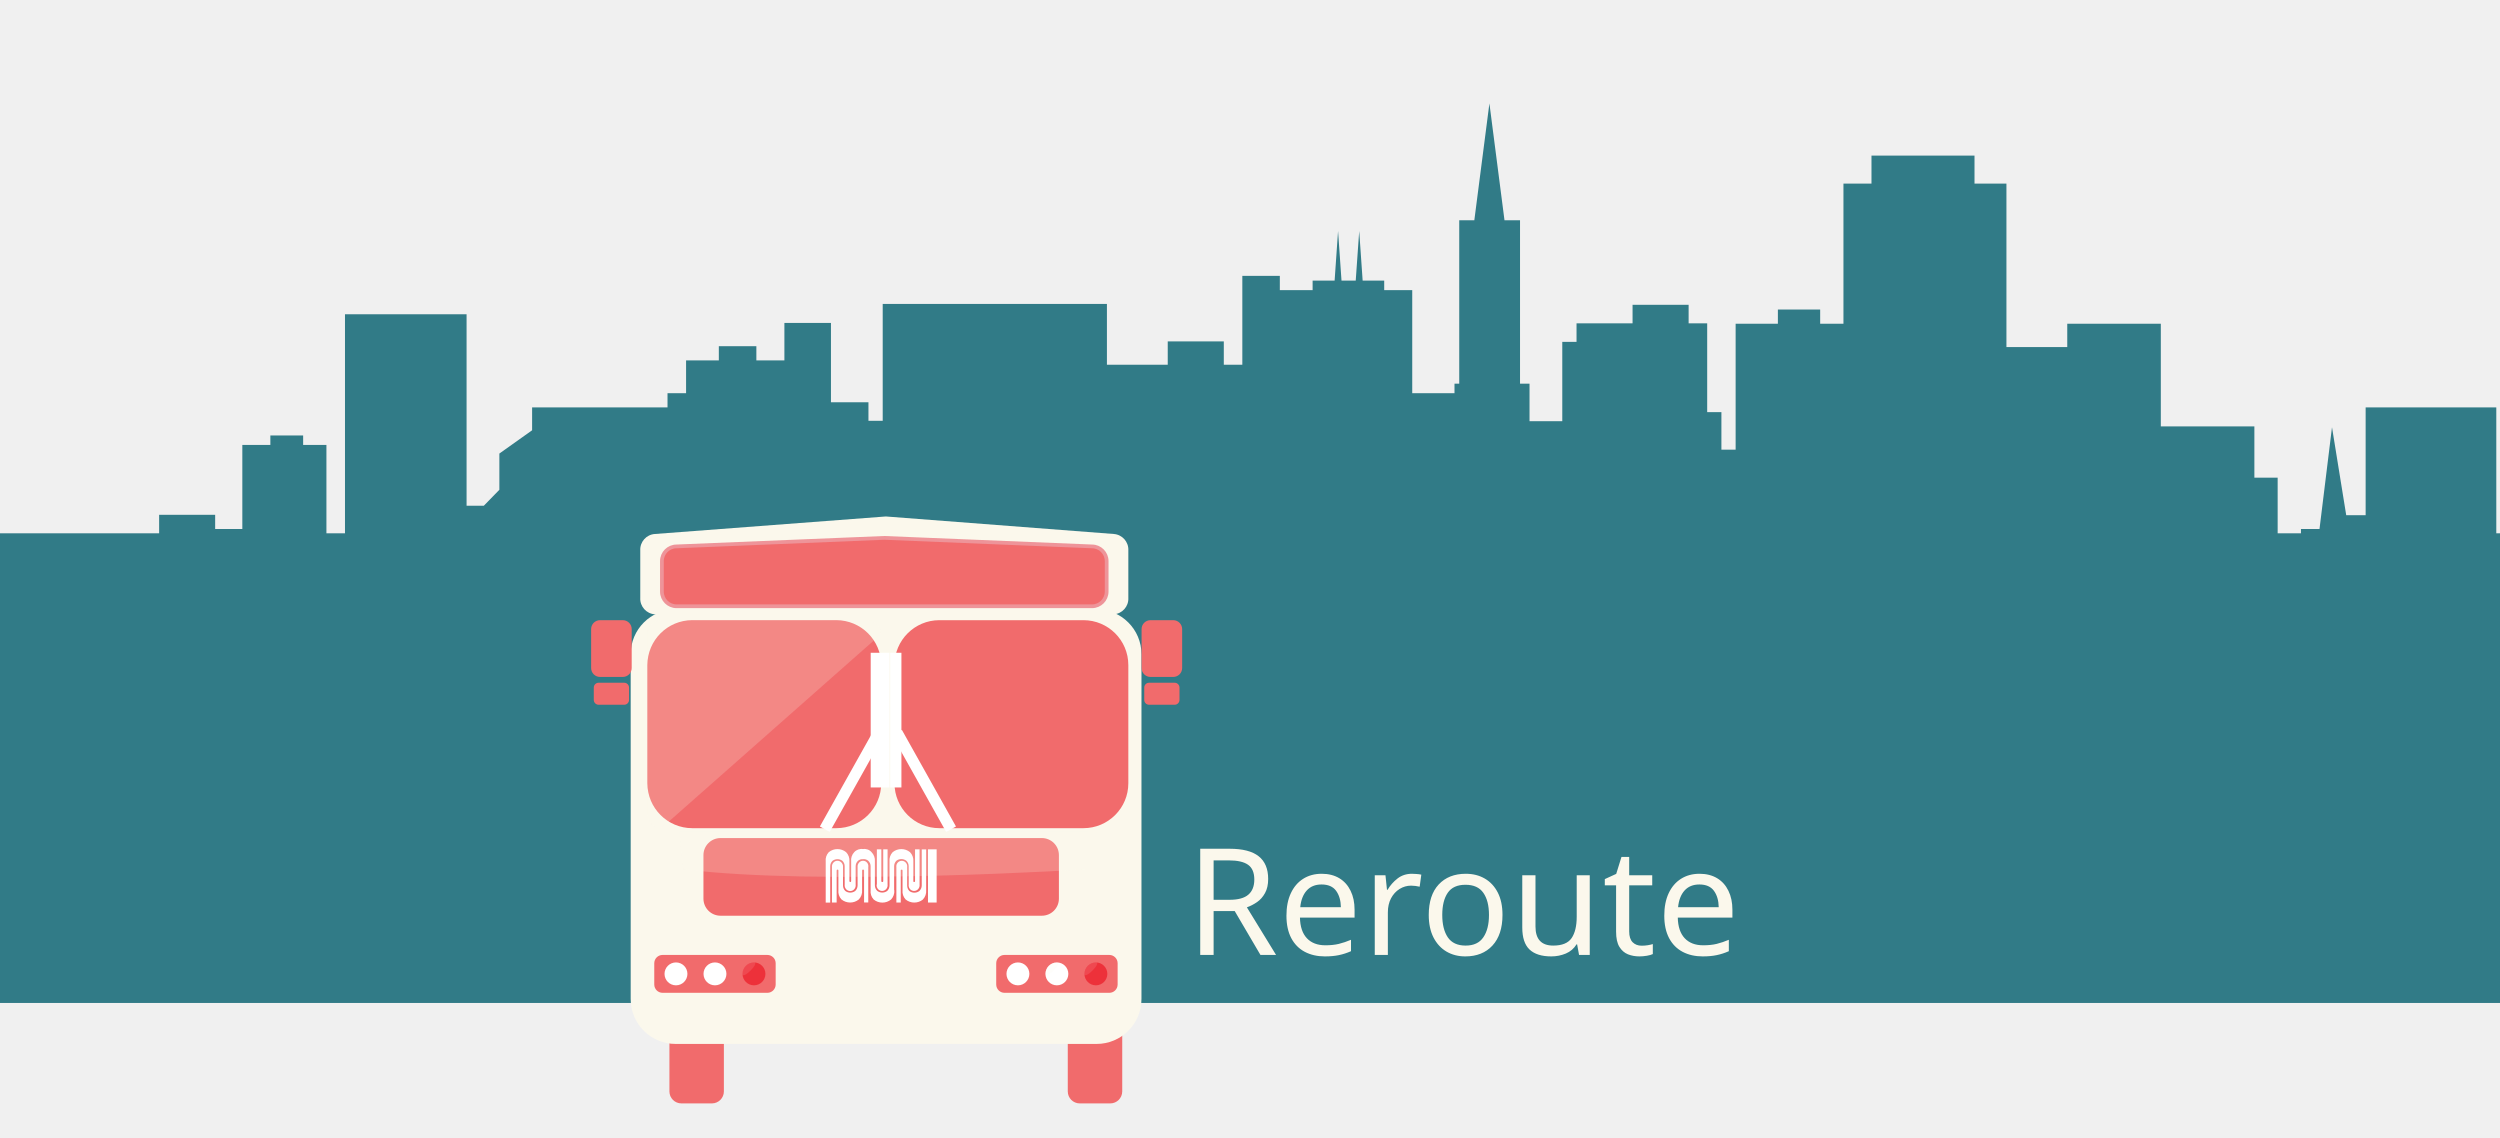
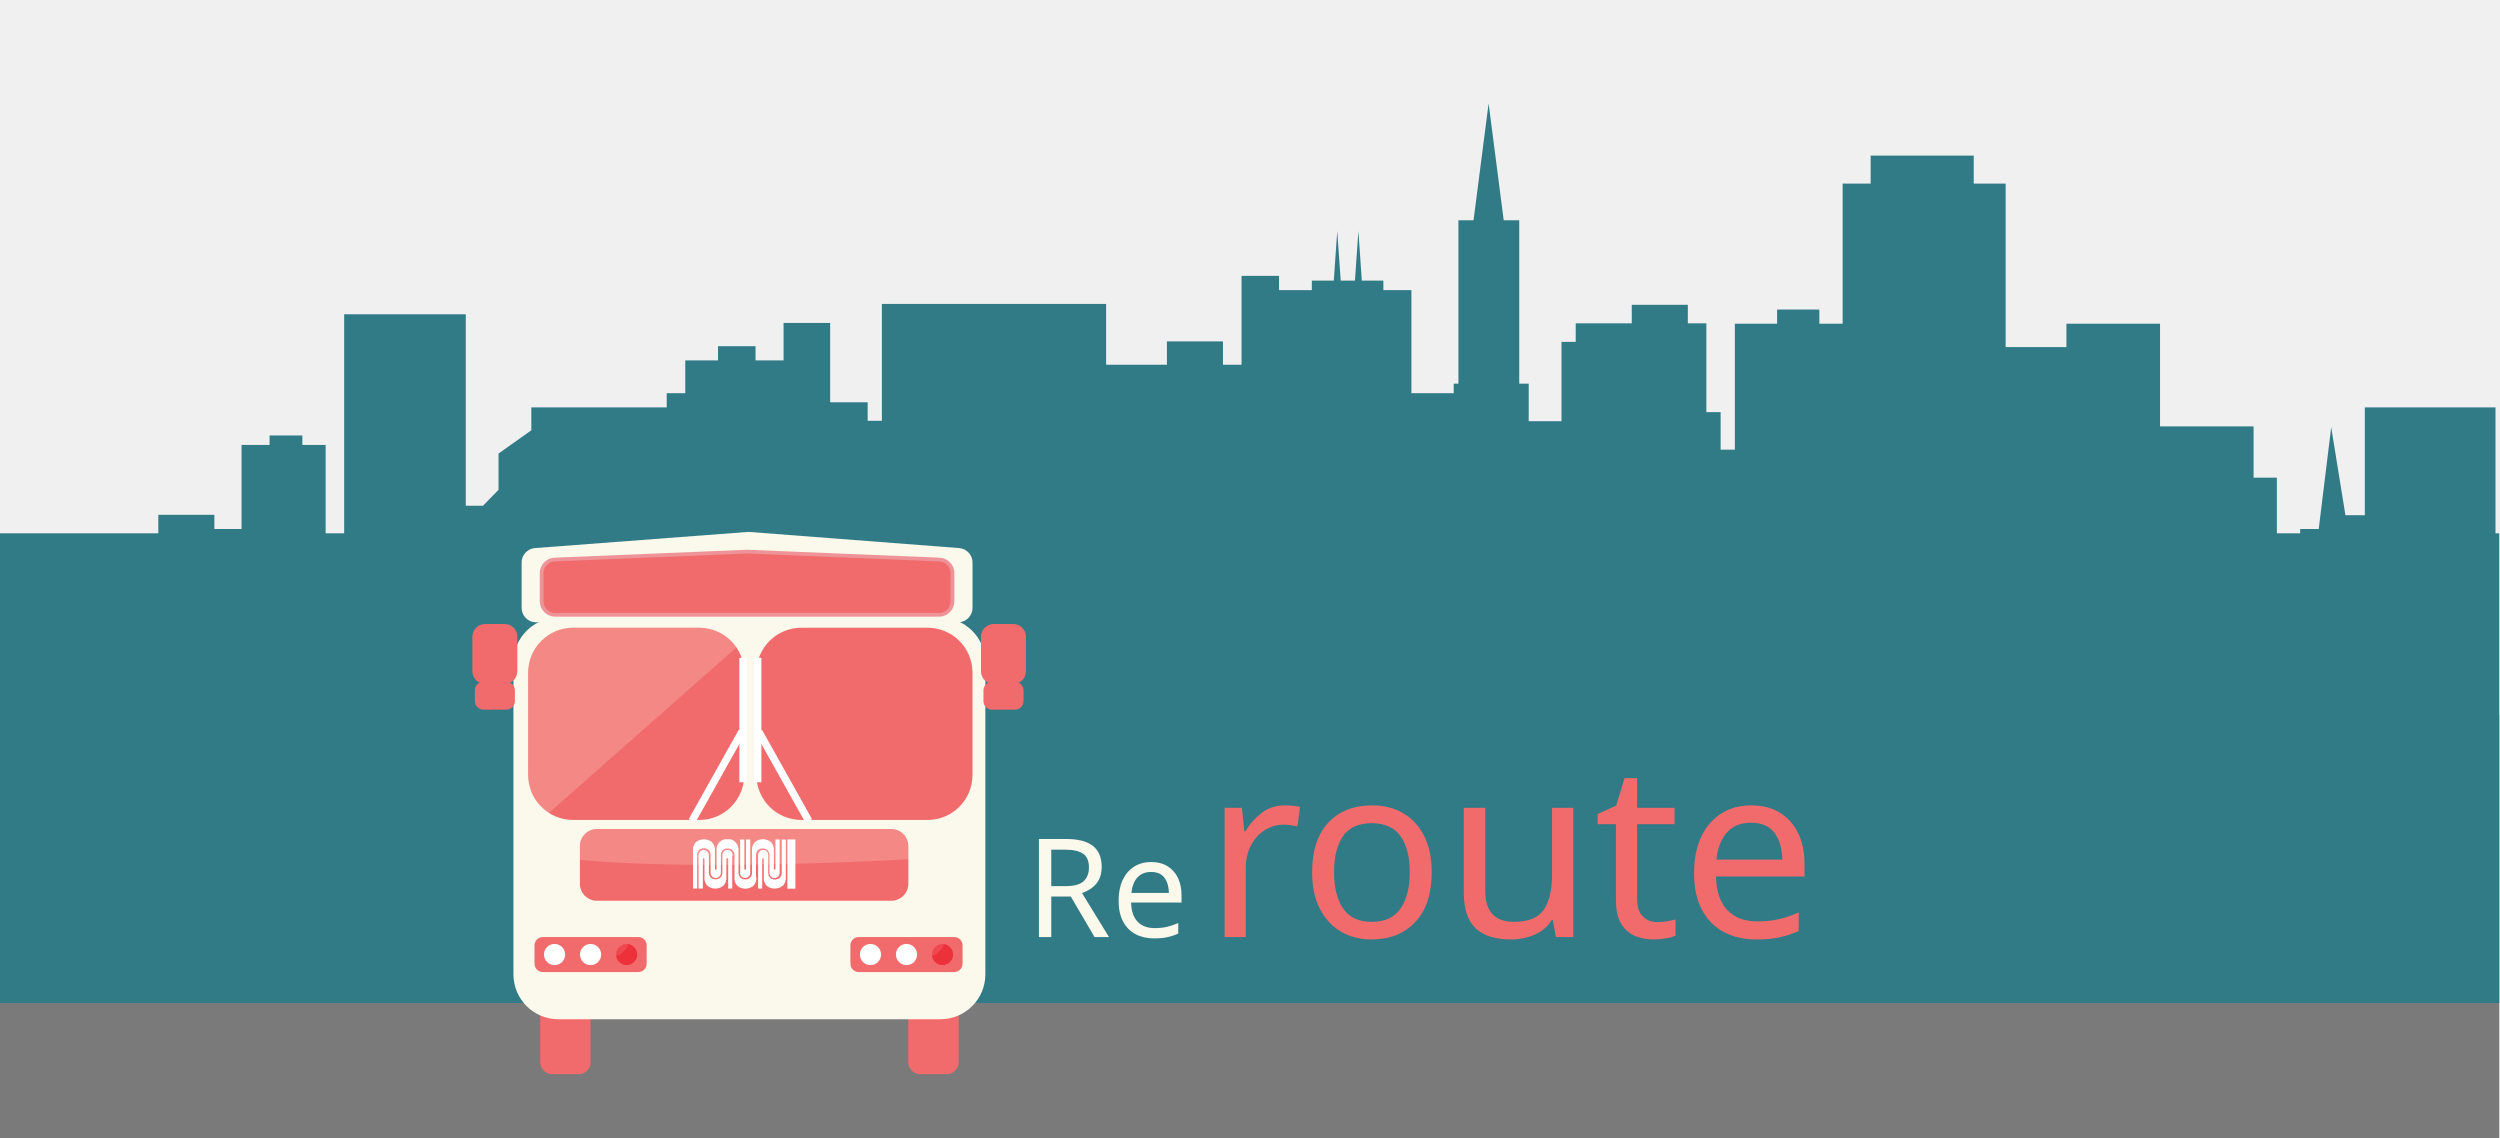
<svg xmlns="http://www.w3.org/2000/svg" id="Layer_1" data-name="Layer 1" viewBox="0 0 668 304.01">
  <defs>
-     <style>.cls-1{fill:#317b87;}.cls-2,.cls-4{fill:#f16b6c;}.cls-12,.cls-3,.cls-8{fill:#fbf8ec;}.cls-4{stroke:#ee9499;}.cls-10,.cls-4,.cls-5,.cls-9{stroke-miterlimit:10;}.cls-5{fill:#231f20;}.cls-10,.cls-5,.cls-9{stroke:#fff;}.cls-11,.cls-6{fill:#fff;}.cls-7{fill:#ed313a;}.cls-8{opacity:0.2;}.cls-10,.cls-9{fill:none;}.cls-9{stroke-width:5px;}.cls-10{stroke-width:3px;}.cls-11{opacity:0.11;}.cls-12{font-size:39.73px;font-family:Intro-Inline, Intro Inline;}</style>
+     <style>.cls-1{fill:#7a7a7a;}.cls-2{fill:#317b87;}.cls-14,.cls-3,.cls-5,.cls-7{fill:#f16b6c;}.cls-10,.cls-13,.cls-4{fill:#fbf8ec;}.cls-5{stroke:#ee9499;}.cls-11,.cls-5,.cls-6,.cls-7{stroke-miterlimit:10;}.cls-6{fill:#231f20;}.cls-11,.cls-6{stroke:#fff;}.cls-7{stroke:#f16b6c;}.cls-11,.cls-7{stroke-width:2px;}.cls-12,.cls-8{fill:#fff;}.cls-9{fill:#ed313a;}.cls-10{opacity:0.2;}.cls-11{fill:none;}.cls-12{opacity:0.11;}.cls-13{font-size:36.71px;font-family:Intro-Inline, Intro Inline;}.cls-14{font-size:64.43px;}</style>
  </defs>
-   <polygon class="cls-1" points="17.17 178.8 0 178.8 0 170.04 6.22 170.04 6.22 166.24 17.51 166.24 17.51 157.48 27.54 157.48 27.54 152.53 37.56 152.53 37.56 147.57 42.52 147.57 42.52 137.55 57.49 137.55 57.49 141.35 64.75 141.35 64.75 118.88 72.24 118.88 72.24 116.35 81 116.35 81 118.88 87.22 118.88 87.22 145.04 92.18 145.04 92.18 83.97 124.67 83.97 124.67 135.13 129.28 135.13 133.43 130.87 133.43 121.19 142.18 114.97 142.18 108.86 178.36 108.86 178.36 105.06 183.32 105.06 183.32 96.3 192.07 96.3 192.07 92.5 202.1 92.5 202.1 96.3 209.59 96.3 209.59 86.28 222.03 86.28 222.03 107.48 232.05 107.48 232.05 112.43 235.86 112.43 235.86 81.21 295.77 81.21 295.77 97.45 312.02 97.45 312.02 91.23 327 91.23 327 97.45 331.95 97.45 331.95 73.72 341.97 73.72 341.97 77.52 350.73 77.52 350.73 74.98 356.61 74.98 357.53 61.73 358.45 74.98 362.25 74.98 363.18 61.73 364.1 74.98 369.86 74.98 369.86 77.52 377.35 77.52 377.35 105.06 388.64 105.06 388.64 102.52 389.91 102.52 389.91 58.85 393.94 58.85 397.97 27.63 402 58.85 406.15 58.85 406.15 102.52 408.69 102.52 408.69 112.55 417.44 112.55 417.44 91.35 421.25 91.35 421.25 86.39 436.22 86.39 436.22 81.44 451.2 81.44 451.2 86.39 456.16 86.39 456.16 90.77 456.16 110.13 459.96 110.13 459.96 120.15 463.76 120.15 463.76 86.51 475.05 86.51 475.05 82.7 486.35 82.7 486.35 86.51 492.57 86.51 492.57 49.06 500.06 49.06 500.06 41.57 527.59 41.57 527.59 49.06 536.12 49.06 536.12 92.73 552.37 92.73 552.37 86.51 577.37 86.51 577.37 113.93 602.37 113.93 602.37 127.64 608.59 127.64 608.59 143.89 614.82 143.89 614.82 141.35 619.77 141.35 623.11 114.16 626.91 137.66 632.1 137.66 632.1 108.86 667.01 108.86 667.01 169.58 667.01 178.8 632.33 178.8 57.73 178.8 42.17 178.8 28.11 178.8 17.17 178.8" />
-   <rect class="cls-1" y="142.5" width="668" height="125.49" />
-   <rect class="cls-2" x="178.87" y="270.99" width="14.55" height="23.84" rx="3.2" ry="3.2" />
-   <rect class="cls-2" x="285.31" y="270.99" width="14.55" height="23.84" rx="3.2" ry="3.2" />
-   <rect class="cls-3" x="168.52" y="162.81" width="136.48" height="116.13" rx="12" ry="12" />
-   <path class="cls-3" d="M297.57,164.15H175a4.19,4.19,0,0,1-3.92-4.4V147.08a4.19,4.19,0,0,1,3.92-4.4L236.7,138l60.87,4.68a4.19,4.19,0,0,1,3.92,4.4v12.66A4.19,4.19,0,0,1,297.57,164.15Z" />
-   <path class="cls-4" d="M291.78,162h-111a3.93,3.93,0,0,1-3.92-3.92v-8.16a3.93,3.93,0,0,1,3.92-3.92l55.48-2.28L291.78,146a3.93,3.93,0,0,1,3.92,3.92v8.16A3.93,3.93,0,0,1,291.78,162Z" />
-   <rect class="cls-2" x="172.98" y="165.71" width="62.48" height="55.58" rx="12" ry="12" />
-   <rect class="cls-2" x="239.01" y="165.71" width="62.48" height="55.58" rx="12" ry="12" />
-   <rect class="cls-5" x="193.42" y="229.81" width="85.46" height="6.19" rx="1.36" ry="1.36" />
-   <rect class="cls-2" x="187.96" y="223.93" width="94.98" height="20.75" rx="4.56" ry="4.56" />
-   <rect class="cls-2" x="157.95" y="165.71" width="10.84" height="15.17" rx="2.38" ry="2.38" />
-   <rect class="cls-2" x="305.03" y="165.71" width="10.84" height="15.17" rx="2.38" ry="2.38" />
-   <rect class="cls-2" x="158.66" y="182.43" width="9.42" height="5.88" rx="1.29" ry="1.29" />
-   <rect class="cls-2" x="305.74" y="182.43" width="9.42" height="5.88" rx="1.29" ry="1.29" />
-   <rect class="cls-2" x="174.82" y="255.16" width="32.44" height="10.12" rx="2.22" ry="2.22" />
-   <circle class="cls-6" cx="180.62" cy="260.22" r="3.06" />
-   <circle class="cls-6" cx="191.04" cy="260.22" r="3.06" />
-   <circle class="cls-7" cx="201.46" cy="260.22" r="3.06" />
-   <rect class="cls-2" x="266.19" y="255.16" width="32.44" height="10.12" rx="2.22" ry="2.22" />
-   <circle class="cls-6" cx="271.99" cy="260.22" r="3.06" />
-   <circle class="cls-6" cx="282.4" cy="260.22" r="3.06" />
-   <circle class="cls-7" cx="292.82" cy="260.22" r="3.06" />
-   <path class="cls-8" d="M279.35,260.22a3.06,3.06,0,0,1,3.06-3.06C284.09,257.16,279.35,261.91,279.35,260.22Z" />
-   <path class="cls-8" d="M176.7,221.29a3.73,3.73,0,0,1-3.72-3.72V169.43a3.73,3.73,0,0,1,3.72-3.72h55a3.73,3.73,0,0,1,3.72,3.72Z" />
-   <line class="cls-9" x1="235.15" y1="174.42" x2="235.15" y2="210.41" />
-   <line class="cls-10" x1="234.84" y1="195.75" x2="220.38" y2="221.57" />
-   <line class="cls-10" x1="239.36" y1="174.42" x2="239.36" y2="210.41" />
-   <line class="cls-10" x1="239.67" y1="195.75" x2="254.13" y2="221.57" />
-   <path class="cls-8" d="M181.53,222.19H290.77v10.06s-72.09,4.62-108.21,0Z" />
-   <path id="Logo" class="cls-6" d="M238.91,237.85v-6.41a2,2,0,0,1,.62-1.46,2.2,2.2,0,0,1,2.63,0,2,2,0,0,1,.64,1.46v4.89a1.53,1.53,0,0,0,.38,1.27,1.45,1.45,0,0,0,2.12,0,1.54,1.54,0,0,0,.41-1.27v-9.39h-1.21v8.48a.24.24,0,0,1-.25.26c-.17,0-.21-.12-.21-.26v-5.24a3.18,3.18,0,0,0-.88-2.48,3.67,3.67,0,0,0-4.64,0,3.14,3.14,0,0,0-.84,2.48v6.41a2.05,2.05,0,0,1-.62,1.47,2.21,2.21,0,0,1-2.64,0,2.05,2.05,0,0,1-.65-1.47v-6.42a3.16,3.16,0,0,0-.89-2.47,2.5,2.5,0,0,0-2.28-.83,2.63,2.63,0,0,0-2.35.83,3.1,3.1,0,0,0-.82,2.47v5.24c0,.15-.06.26-.23.26s-.24-.12-.24-.26v-5.24a3.16,3.16,0,0,0-.88-2.47,3.66,3.66,0,0,0-4.63,0,3.1,3.1,0,0,0-.82,2.47v11h1.2v-9.7a2,2,0,0,1,.62-1.46,2.21,2.21,0,0,1,2.64,0,2,2,0,0,1,.61,1.46v4.89a1.56,1.56,0,0,0,.41,1.27,1.45,1.45,0,0,0,2.12,0,1.53,1.53,0,0,0,.4-1.27v-4.89a2,2,0,0,1,.62-1.46,1.84,1.84,0,0,1,1.35-.44A1.81,1.81,0,0,1,232,230a2,2,0,0,1,.63,1.46v6.4a3.13,3.13,0,0,0,.82,2.49,3.67,3.67,0,0,0,4.64,0,3.18,3.18,0,0,0,.87-2.48m7.63,2.48a3.18,3.18,0,0,0,.88-2.48c0-3.56,0-7.34,0-10.91h-1.18v9.65a2.09,2.09,0,0,1-.65,1.48,2.21,2.21,0,0,1-2.64,0,2,2,0,0,1-.6-1.48v-4.89a1.51,1.51,0,0,0-.39-1.25,1.44,1.44,0,0,0-2.12,0,1.49,1.49,0,0,0-.38,1.25v9.44h1.17v-8.54a.22.22,0,0,1,.24-.25c.18,0,.24.1.24.25s0,4.14,0,5.24a3.14,3.14,0,0,0,.82,2.48,3.67,3.67,0,0,0,4.64,0M232,231.71a1.45,1.45,0,0,0-.35-1.25,1.37,1.37,0,0,0-1.08-.46,1.32,1.32,0,0,0-1,.46,1.53,1.53,0,0,0-.42,1.25v4.89a2.07,2.07,0,0,1-.64,1.47,2.21,2.21,0,0,1-2.64,0,2.06,2.06,0,0,1-.62-1.47v-4.89a1.54,1.54,0,0,0-.42-1.25,1.44,1.44,0,0,0-2.12,0,1.53,1.53,0,0,0-.41,1.25v9.44h1.25v-8.53c0-.15.06-.26.23-.26a.22.22,0,0,1,.24.25v5.24a3.12,3.12,0,0,0,.82,2.48,3.67,3.67,0,0,0,4.64,0,3.17,3.17,0,0,0,.87-2.48v-5.24a.26.26,0,0,1,.53,0v8.53H232v-9.44m2.25,4.63a1.53,1.53,0,0,0,.39,1.27,1.45,1.45,0,0,0,2.12,0,1.53,1.53,0,0,0,.4-1.27v-9.39H236v8.48a.24.24,0,0,1-.25.26.25.25,0,0,1-.26-.26v-8.48h-1.19v9.39m13.65,4.83h2.32V226.95h-2.31v14.22" />
-   <path class="cls-11" d="M198.4,260.22a3.06,3.06,0,0,1,3.06-3.06C203.15,257.16,198.4,261.91,198.4,260.22Z" />
-   <path class="cls-11" d="M289.76,260.22a3.06,3.06,0,0,1,3.06-3.06C294.51,257.16,289.76,261.91,289.76,260.22Z" />
-   <text class="cls-12" transform="translate(316.84 255.16)">Reroute</text>
+   <rect class="cls-1" x="-0.21" y="191.06" width="668" height="125.49" />
+   <polygon class="cls-2" points="16.95 178.8 -0.21 178.8 -0.21 170.04 6.01 170.04 6.01 166.24 17.3 166.24 17.3 157.48 27.32 157.48 27.32 152.53 37.35 152.53 37.35 147.57 42.3 147.57 42.3 137.55 57.28 137.55 57.28 141.35 64.54 141.35 64.54 118.88 72.03 118.88 72.03 116.35 80.79 116.35 80.79 118.88 87.01 118.88 87.01 145.04 91.96 145.04 91.96 83.97 124.45 83.97 124.45 135.13 129.06 135.13 133.21 130.87 133.21 121.19 141.97 114.97 141.97 108.86 178.15 108.86 178.15 105.06 183.1 105.06 183.1 96.3 191.86 96.3 191.86 92.5 201.88 92.5 201.88 96.3 209.37 96.3 209.37 86.28 221.82 86.28 221.82 107.48 231.84 107.48 231.84 112.43 235.64 112.43 235.64 81.21 295.56 81.21 295.56 97.45 311.8 97.45 311.8 91.23 326.78 91.23 326.78 97.45 331.74 97.45 331.74 73.72 341.76 73.72 341.76 77.52 350.52 77.52 350.52 74.98 356.39 74.98 357.31 61.73 358.24 74.98 362.04 74.98 362.96 61.73 363.88 74.98 369.64 74.98 369.64 77.52 377.13 77.52 377.13 105.06 388.43 105.06 388.43 102.52 389.69 102.52 389.69 58.85 393.73 58.85 397.76 27.63 401.79 58.85 405.94 58.85 405.94 102.52 408.47 102.52 408.47 112.55 417.23 112.55 417.23 91.35 421.03 91.35 421.03 86.39 436.01 86.39 436.01 81.44 450.99 81.44 450.99 86.39 455.94 86.39 455.94 90.77 455.94 110.13 459.75 110.13 459.75 120.15 463.55 120.15 463.55 86.51 474.84 86.51 474.84 82.7 486.13 82.7 486.13 86.51 492.35 86.51 492.35 49.06 499.84 49.06 499.84 41.57 527.38 41.57 527.38 49.06 535.91 49.06 535.91 92.73 552.15 92.73 552.15 86.51 577.16 86.51 577.16 113.93 602.16 113.93 602.16 127.64 608.38 127.64 608.38 143.89 614.6 143.89 614.6 141.35 619.56 141.35 622.9 114.16 626.7 137.66 631.88 137.66 631.88 108.86 666.8 108.86 666.8 169.58 666.8 178.8 632.12 178.8 57.51 178.8 41.96 178.8 27.9 178.8 16.95 178.8" />
+   <rect class="cls-2" x="-0.21" y="142.5" width="668" height="125.49" />
+   <rect class="cls-3" x="144.35" y="265" width="13.45" height="22.03" rx="3.2" ry="3.2" />
+   <rect class="cls-3" x="242.7" y="265" width="13.45" height="22.03" rx="3.2" ry="3.2" />
+   <rect class="cls-4" x="137.19" y="165.04" width="126.1" height="107.3" rx="12" ry="12" />
+   <path class="cls-4" d="M256.23,166.28H143a3.88,3.88,0,0,1-3.62-4.07v-11.7a3.88,3.88,0,0,1,3.62-4.07l57-4.32,56.24,4.32a3.88,3.88,0,0,1,3.62,4.07v11.7A3.88,3.88,0,0,1,256.23,166.28Z" />
+   <path class="cls-5" d="M250.88,164.28H148.35a3.63,3.63,0,0,1-3.62-3.62v-7.54a3.63,3.63,0,0,1,3.62-3.62l51.27-2.11,51.27,2.11a3.63,3.63,0,0,1,3.62,3.62v7.54A3.63,3.63,0,0,1,250.88,164.28Z" />
+   <rect class="cls-3" x="141.12" y="167.73" width="57.73" height="51.36" rx="12" ry="12" />
+   <rect class="cls-3" x="202.12" y="167.73" width="57.73" height="51.36" rx="12" ry="12" />
+   <rect class="cls-6" x="160" y="226.95" width="78.97" height="5.72" rx="1.36" ry="1.36" />
+   <rect class="cls-3" x="154.95" y="221.51" width="87.76" height="19.17" rx="4.56" ry="4.56" />
+   <rect class="cls-7" x="127.22" y="167.73" width="10.01" height="14.02" rx="2.38" ry="2.38" />
+   <rect class="cls-7" x="263.12" y="167.73" width="10.01" height="14.02" rx="2.38" ry="2.38" />
+   <rect class="cls-7" x="127.88" y="183.18" width="8.7" height="5.44" rx="1.29" ry="1.29" />
+   <rect class="cls-7" x="263.78" y="183.18" width="8.7" height="5.44" rx="1.29" ry="1.29" />
+   <rect class="cls-3" x="142.82" y="250.38" width="29.97" height="9.35" rx="2.22" ry="2.22" />
+   <circle class="cls-8" cx="148.18" cy="255.05" r="2.83" />
+   <circle class="cls-8" cx="157.8" cy="255.05" r="2.83" />
+   <circle class="cls-9" cx="167.43" cy="255.05" r="2.83" />
+   <rect class="cls-3" x="227.23" y="250.38" width="29.97" height="9.35" rx="2.22" ry="2.22" />
+   <circle class="cls-8" cx="232.59" cy="255.05" r="2.83" />
+   <circle class="cls-8" cx="242.22" cy="255.05" r="2.83" />
+   <circle class="cls-9" cx="251.84" cy="255.05" r="2.83" />
+   <path class="cls-10" d="M239.39,255a2.83,2.83,0,0,1,2.83-2.83C243.78,252.22,239.39,256.61,239.39,255Z" />
+   <path class="cls-10" d="M144.55,219.08a3.44,3.44,0,0,1-3.43-3.43V171.16a3.44,3.44,0,0,1,3.43-3.43h50.86a3.44,3.44,0,0,1,3.43,3.43Z" />
+   <line class="cls-11" x1="198.56" y1="175.77" x2="198.56" y2="209.02" />
+   <line class="cls-11" x1="198.27" y1="195.48" x2="184.91" y2="219.34" />
+   <line class="cls-11" x1="202.44" y1="175.77" x2="202.44" y2="209.02" />
+   <line class="cls-11" x1="202.73" y1="195.48" x2="216.09" y2="219.34" />
+   <path class="cls-10" d="M149,219.91H249.95v9.29s-66.61,4.27-100,0Z" />
+   <path id="Logo" class="cls-8" d="M202,234.38v-5.92a1.86,1.86,0,0,1,.57-1.35,2,2,0,0,1,2.43,0,1.87,1.87,0,0,1,.6,1.35V233a1.41,1.41,0,0,0,.35,1.17,1.34,1.34,0,0,0,2,0,1.42,1.42,0,0,0,.37-1.17V224.3H207.2v7.84a.22.22,0,0,1-.23.24c-.16,0-.19-.11-.19-.24V227.3A2.94,2.94,0,0,0,206,225a3.39,3.39,0,0,0-4.28,0,2.9,2.9,0,0,0-.78,2.29v5.92a1.9,1.9,0,0,1-.57,1.36,2,2,0,0,1-2.44,0,1.9,1.9,0,0,1-.6-1.36V227.3a2.92,2.92,0,0,0-.82-2.28,2.31,2.31,0,0,0-2.11-.76,2.43,2.43,0,0,0-2.17.76,2.86,2.86,0,0,0-.76,2.28v4.84c0,.13-.06.24-.22.24s-.22-.11-.22-.24V227.3a2.92,2.92,0,0,0-.81-2.28,3.38,3.38,0,0,0-4.28,0,2.87,2.87,0,0,0-.76,2.28v10.12h1.11v-9a1.88,1.88,0,0,1,.57-1.35,2,2,0,0,1,2.44,0,1.88,1.88,0,0,1,.57,1.35V233a1.44,1.44,0,0,0,.38,1.17,1.34,1.34,0,0,0,2,0,1.41,1.41,0,0,0,.37-1.17v-4.52a1.88,1.88,0,0,1,.57-1.35,1.7,1.7,0,0,1,1.25-.4,1.68,1.68,0,0,1,1.24.4,1.87,1.87,0,0,1,.58,1.35v5.92a2.89,2.89,0,0,0,.76,2.3,3.39,3.39,0,0,0,4.28,0,2.94,2.94,0,0,0,.81-2.3m7.05,2.3a2.94,2.94,0,0,0,.81-2.3c0-3.29,0-6.78,0-10.08h-1.09v8.92a1.93,1.93,0,0,1-.6,1.36,2,2,0,0,1-2.44,0,1.89,1.89,0,0,1-.56-1.36V228.7a1.39,1.39,0,0,0-.36-1.16,1.33,1.33,0,0,0-2,0,1.38,1.38,0,0,0-.35,1.16v8.72h1.08v-7.89a.2.2,0,0,1,.22-.23c.16,0,.22.1.22.23s0,3.82,0,4.84a2.9,2.9,0,0,0,.76,2.3,3.39,3.39,0,0,0,4.29,0m-13.4-8a1.34,1.34,0,0,0-.33-1.16,1.27,1.27,0,0,0-1-.43,1.22,1.22,0,0,0-1,.43,1.41,1.41,0,0,0-.39,1.16v4.52a1.91,1.91,0,0,1-.59,1.36,2,2,0,0,1-2.44,0,1.91,1.91,0,0,1-.58-1.36V228.7a1.42,1.42,0,0,0-.39-1.16,1.33,1.33,0,0,0-2,0,1.41,1.41,0,0,0-.38,1.16v8.72h1.16v-7.88c0-.14.05-.24.22-.24a.2.2,0,0,1,.22.23v4.84a2.89,2.89,0,0,0,.76,2.3,3.39,3.39,0,0,0,4.28,0,2.93,2.93,0,0,0,.8-2.3v-4.84a.24.24,0,0,1,.49,0v7.88h1.08V228.7m2.08,4.28a1.41,1.41,0,0,0,.36,1.17,1.34,1.34,0,0,0,2,0,1.42,1.42,0,0,0,.37-1.17V224.3h-1.11v7.84a.22.22,0,0,1-.23.24.23.23,0,0,1-.24-.24V224.3h-1.1V233m12.61,4.46h2.14V224.3h-2.14v13.14" />
+   <path class="cls-12" d="M164.6,255a2.83,2.83,0,0,1,2.83-2.83C169,252.22,164.6,256.61,164.6,255Z" />
+   <path class="cls-12" d="M249,255a2.83,2.83,0,0,1,2.83-2.83C253.41,252.22,249,256.61,249,255Z" />
+   <text class="cls-13" transform="translate(274.04 250.38)">Re<tspan class="cls-14" x="47.69" y="0">route</tspan>
+   </text>
</svg>
